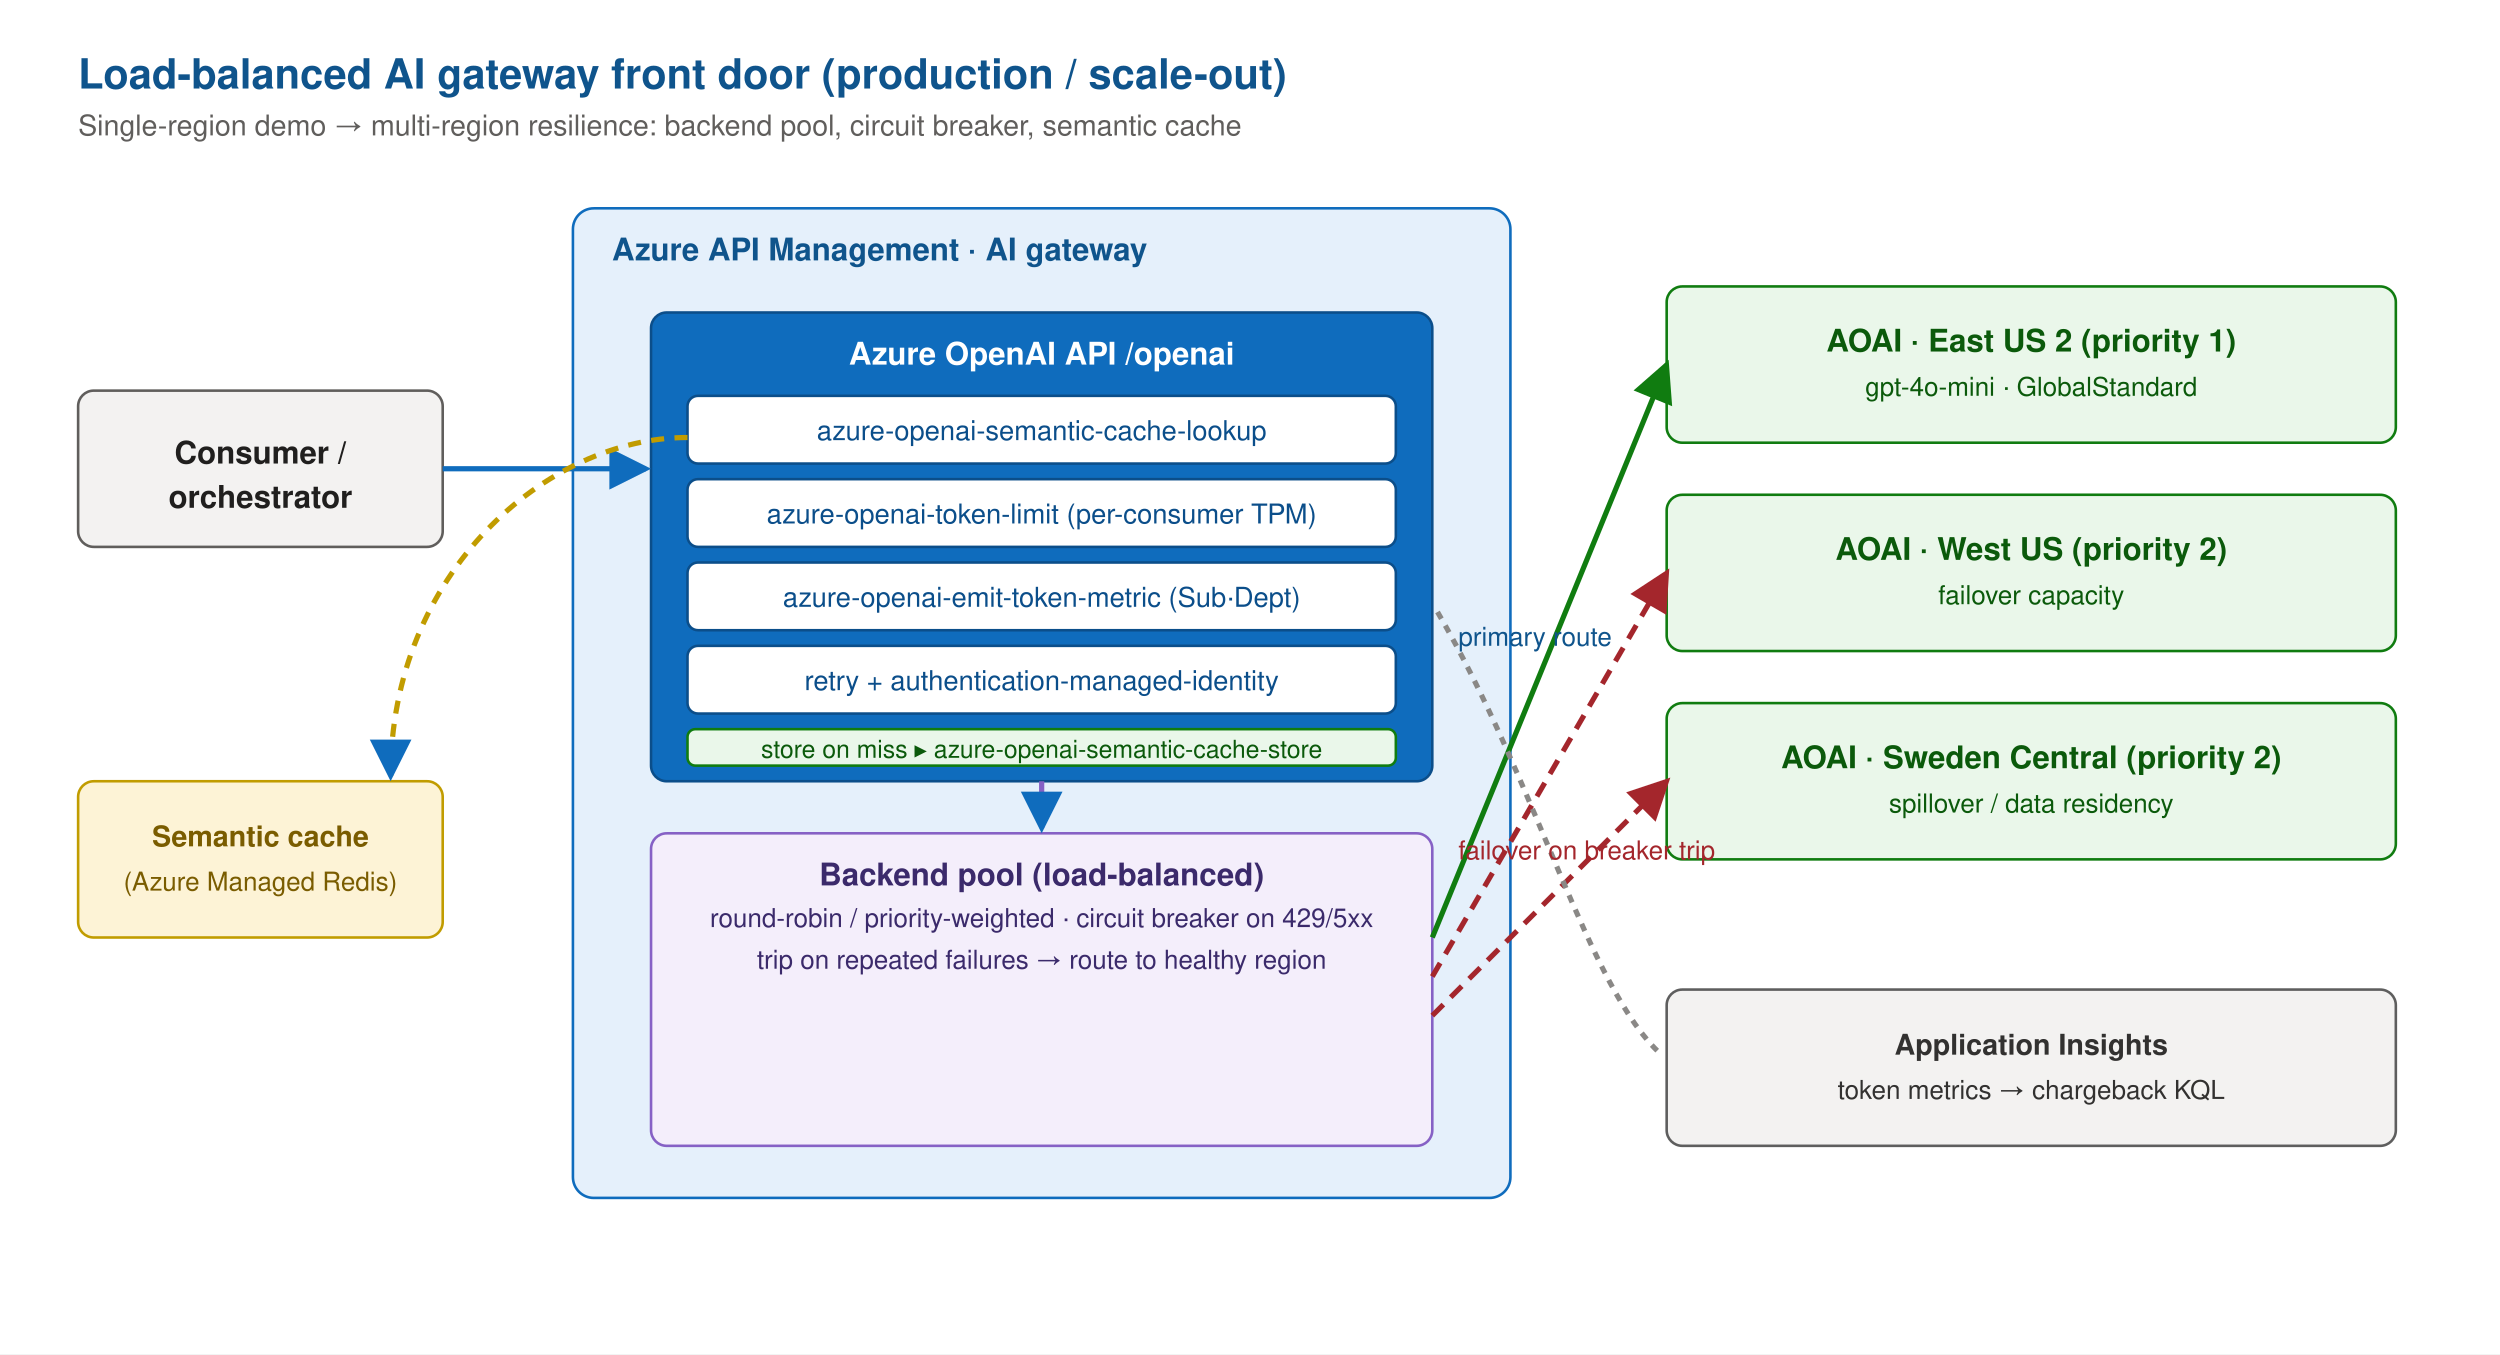
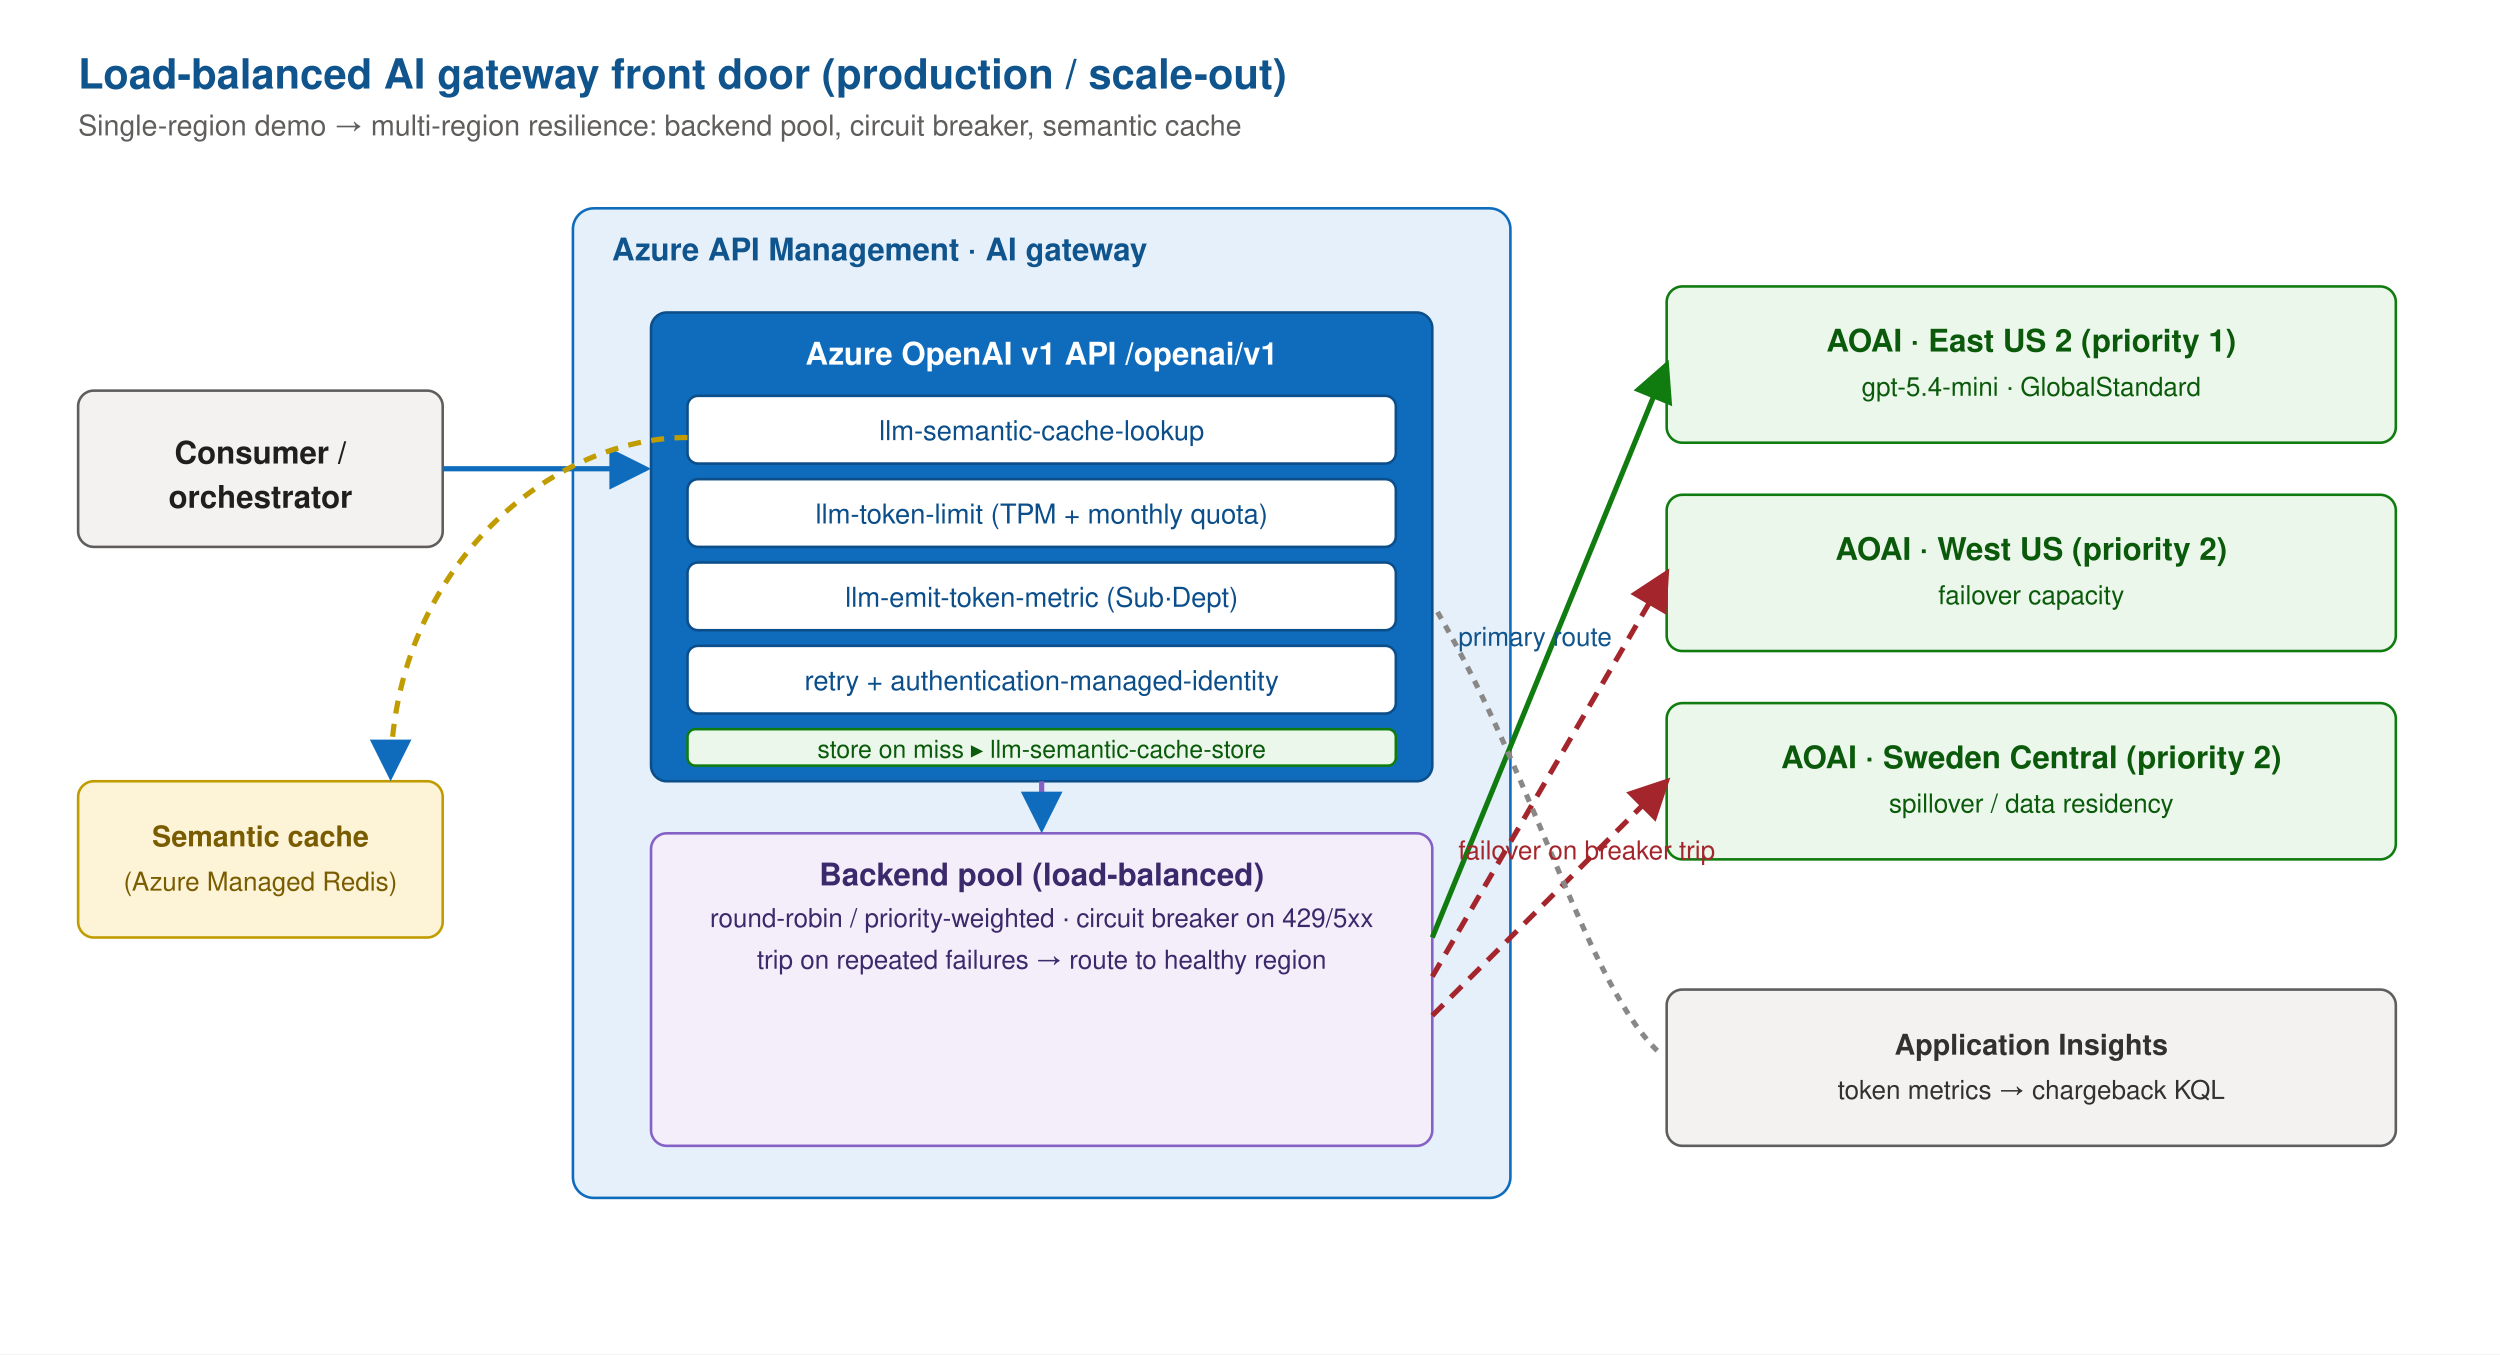
<svg xmlns="http://www.w3.org/2000/svg" viewBox="0 0 960 520" font-family="Segoe UI, Helvetica, Arial, sans-serif">
  <defs>
    <marker id="b" markerWidth="9" markerHeight="9" refX="7" refY="4" orient="auto">
      <path d="M0,0 L8,4 L0,8 z" fill="#0F6CBD" />
    </marker>
    <marker id="g" markerWidth="9" markerHeight="9" refX="7" refY="4" orient="auto">
      <path d="M0,0 L8,4 L0,8 z" fill="#107C10" />
    </marker>
    <marker id="r" markerWidth="9" markerHeight="9" refX="7" refY="4" orient="auto">
      <path d="M0,0 L8,4 L0,8 z" fill="#A4262C" />
    </marker>
  </defs>
  <rect x="0" y="0" width="960" height="520" fill="#FFFFFF" />
  <text x="30" y="34" font-size="16" font-weight="700" fill="#0F548C">Load-balanced AI gateway front door (production / scale-out)</text>
  <text x="30" y="52" font-size="11" fill="#605E5C">Single-region demo → multi-region resilience: backend pool, circuit breaker, semantic cache</text>
  <rect x="30" y="150" width="140" height="60" rx="6" fill="#F3F2F1" stroke="#605E5C" />
  <text x="100" y="178" font-size="12" font-weight="700" fill="#201F1E" text-anchor="middle">Consumer /</text>
  <text x="100" y="195" font-size="12" font-weight="700" fill="#201F1E" text-anchor="middle">orchestrator</text>
  <rect x="220" y="80" width="360" height="380" rx="8" fill="#E5F0FB" stroke="#0F6CBD" />
  <text x="235" y="100" font-size="12" font-weight="700" fill="#0F548C">Azure API Management · AI gateway</text>
  <rect x="250" y="120" width="300" height="180" rx="6" fill="#0F6CBD" stroke="#0B4E8A" />
-   <text x="400" y="140" font-size="12" font-weight="700" fill="#fff" text-anchor="middle">Azure OpenAI API  /openai</text>
+   <text x="400" y="140" font-size="12" font-weight="700" fill="#fff" text-anchor="middle">Azure OpenAI v1 API  /openai/v1</text>
  <g font-size="10.5">
    <rect x="264" y="152" width="272" height="26" rx="4" fill="#fff" stroke="#0B4E8A" />
-     <text x="400" y="169" fill="#0B4E8A" text-anchor="middle">azure-openai-semantic-cache-lookup</text>
+     <text x="400" y="169" fill="#0B4E8A" text-anchor="middle">llm-semantic-cache-lookup</text>
    <rect x="264" y="184" width="272" height="26" rx="4" fill="#fff" stroke="#0B4E8A" />
-     <text x="400" y="201" fill="#0B4E8A" text-anchor="middle">azure-openai-token-limit (per-consumer TPM)</text>
+     <text x="400" y="201" fill="#0B4E8A" text-anchor="middle">llm-token-limit (TPM + monthly quota)</text>
    <rect x="264" y="216" width="272" height="26" rx="4" fill="#fff" stroke="#0B4E8A" />
-     <text x="400" y="233" fill="#0B4E8A" text-anchor="middle">azure-openai-emit-token-metric (Sub·Dept)</text>
+     <text x="400" y="233" fill="#0B4E8A" text-anchor="middle">llm-emit-token-metric (Sub·Dept)</text>
    <rect x="264" y="248" width="272" height="26" rx="4" fill="#fff" stroke="#0B4E8A" />
    <text x="400" y="265" fill="#0B4E8A" text-anchor="middle">retry + authentication-managed-identity</text>
    <rect x="264" y="280" width="272" height="14" rx="3" fill="#EAF7EA" stroke="#107C10" />
-     <text x="400" y="291" fill="#0B5A0B" text-anchor="middle" font-size="9.5">store on miss ▸ azure-openai-semantic-cache-store</text>
+     <text x="400" y="291" fill="#0B5A0B" text-anchor="middle" font-size="9.5">store on miss ▸ llm-semantic-cache-store</text>
  </g>
  <rect x="250" y="320" width="300" height="120" rx="6" fill="#F4EEFB" stroke="#8661C5" />
  <text x="400" y="340" font-size="12" font-weight="700" fill="#3B2A6B" text-anchor="middle">Backend pool  (load-balanced)</text>
  <text x="400" y="356" font-size="10" fill="#3B2A6B" text-anchor="middle">round-robin / priority-weighted · circuit breaker on 429/5xx</text>
  <text x="400" y="372" font-size="10" fill="#3B2A6B" text-anchor="middle">trip on repeated failures → route to healthy region</text>
  <rect x="30" y="300" width="140" height="60" rx="6" fill="#FDF3D6" stroke="#C19C00" />
  <text x="100" y="325" font-size="11" font-weight="700" fill="#7A5C00" text-anchor="middle">Semantic cache</text>
  <text x="100" y="342" font-size="10" fill="#7A5C00" text-anchor="middle">(Azure Managed Redis)</text>
  <rect x="640" y="110" width="280" height="60" rx="6" fill="#EAF7EA" stroke="#107C10" />
  <text x="780" y="135" font-size="12" font-weight="700" fill="#0B5A0B" text-anchor="middle">AOAI · East US 2  (priority 1)</text>
-   <text x="780" y="152" font-size="10" fill="#0B5A0B" text-anchor="middle">gpt-4o-mini · GlobalStandard</text>
+   <text x="780" y="152" font-size="10" fill="#0B5A0B" text-anchor="middle">gpt-5.4-mini · GlobalStandard</text>
  <rect x="640" y="190" width="280" height="60" rx="6" fill="#EAF7EA" stroke="#107C10" />
  <text x="780" y="215" font-size="12" font-weight="700" fill="#0B5A0B" text-anchor="middle">AOAI · West US  (priority 2)</text>
  <text x="780" y="232" font-size="10" fill="#0B5A0B" text-anchor="middle">failover capacity</text>
  <rect x="640" y="270" width="280" height="60" rx="6" fill="#EAF7EA" stroke="#107C10" />
  <text x="780" y="295" font-size="12" font-weight="700" fill="#0B5A0B" text-anchor="middle">AOAI · Sweden Central  (priority 2)</text>
  <text x="780" y="312" font-size="10" fill="#0B5A0B" text-anchor="middle">spillover / data residency</text>
  <rect x="640" y="380" width="280" height="60" rx="6" fill="#F3F2F1" stroke="#5E5E5E" />
  <text x="780" y="405" font-size="11" font-weight="700" fill="#323130" text-anchor="middle">Application Insights</text>
  <text x="780" y="422" font-size="10" fill="#323130" text-anchor="middle">token metrics → chargeback KQL</text>
  <g fill="none" stroke-width="2">
    <line x1="170" y1="180" x2="248" y2="180" stroke="#0F6CBD" marker-end="url(#b)" />
    <line x1="400" y1="300" x2="400" y2="318" stroke="#8661C5" marker-end="url(#b)" />
    <path d="M264,168 C210,168 150,220 150,298" stroke="#C19C00" stroke-dasharray="5 4" marker-end="url(#b)" />
    <line x1="550" y1="360" x2="640" y2="140" stroke="#107C10" marker-end="url(#g)" />
    <line x1="550" y1="375" x2="640" y2="220" stroke="#A4262C" stroke-dasharray="6 4" marker-end="url(#r)" />
    <line x1="550" y1="390" x2="640" y2="300" stroke="#A4262C" stroke-dasharray="6 4" marker-end="url(#r)" />
    <path d="M552,235 C590,300 610,380 638,405" stroke="#8A8886" stroke-dasharray="3 3" />
  </g>
  <text x="560" y="248" font-size="10" fill="#0F548C">primary route</text>
  <text x="560" y="330" font-size="10" fill="#A4262C">failover on breaker trip</text>
</svg>
